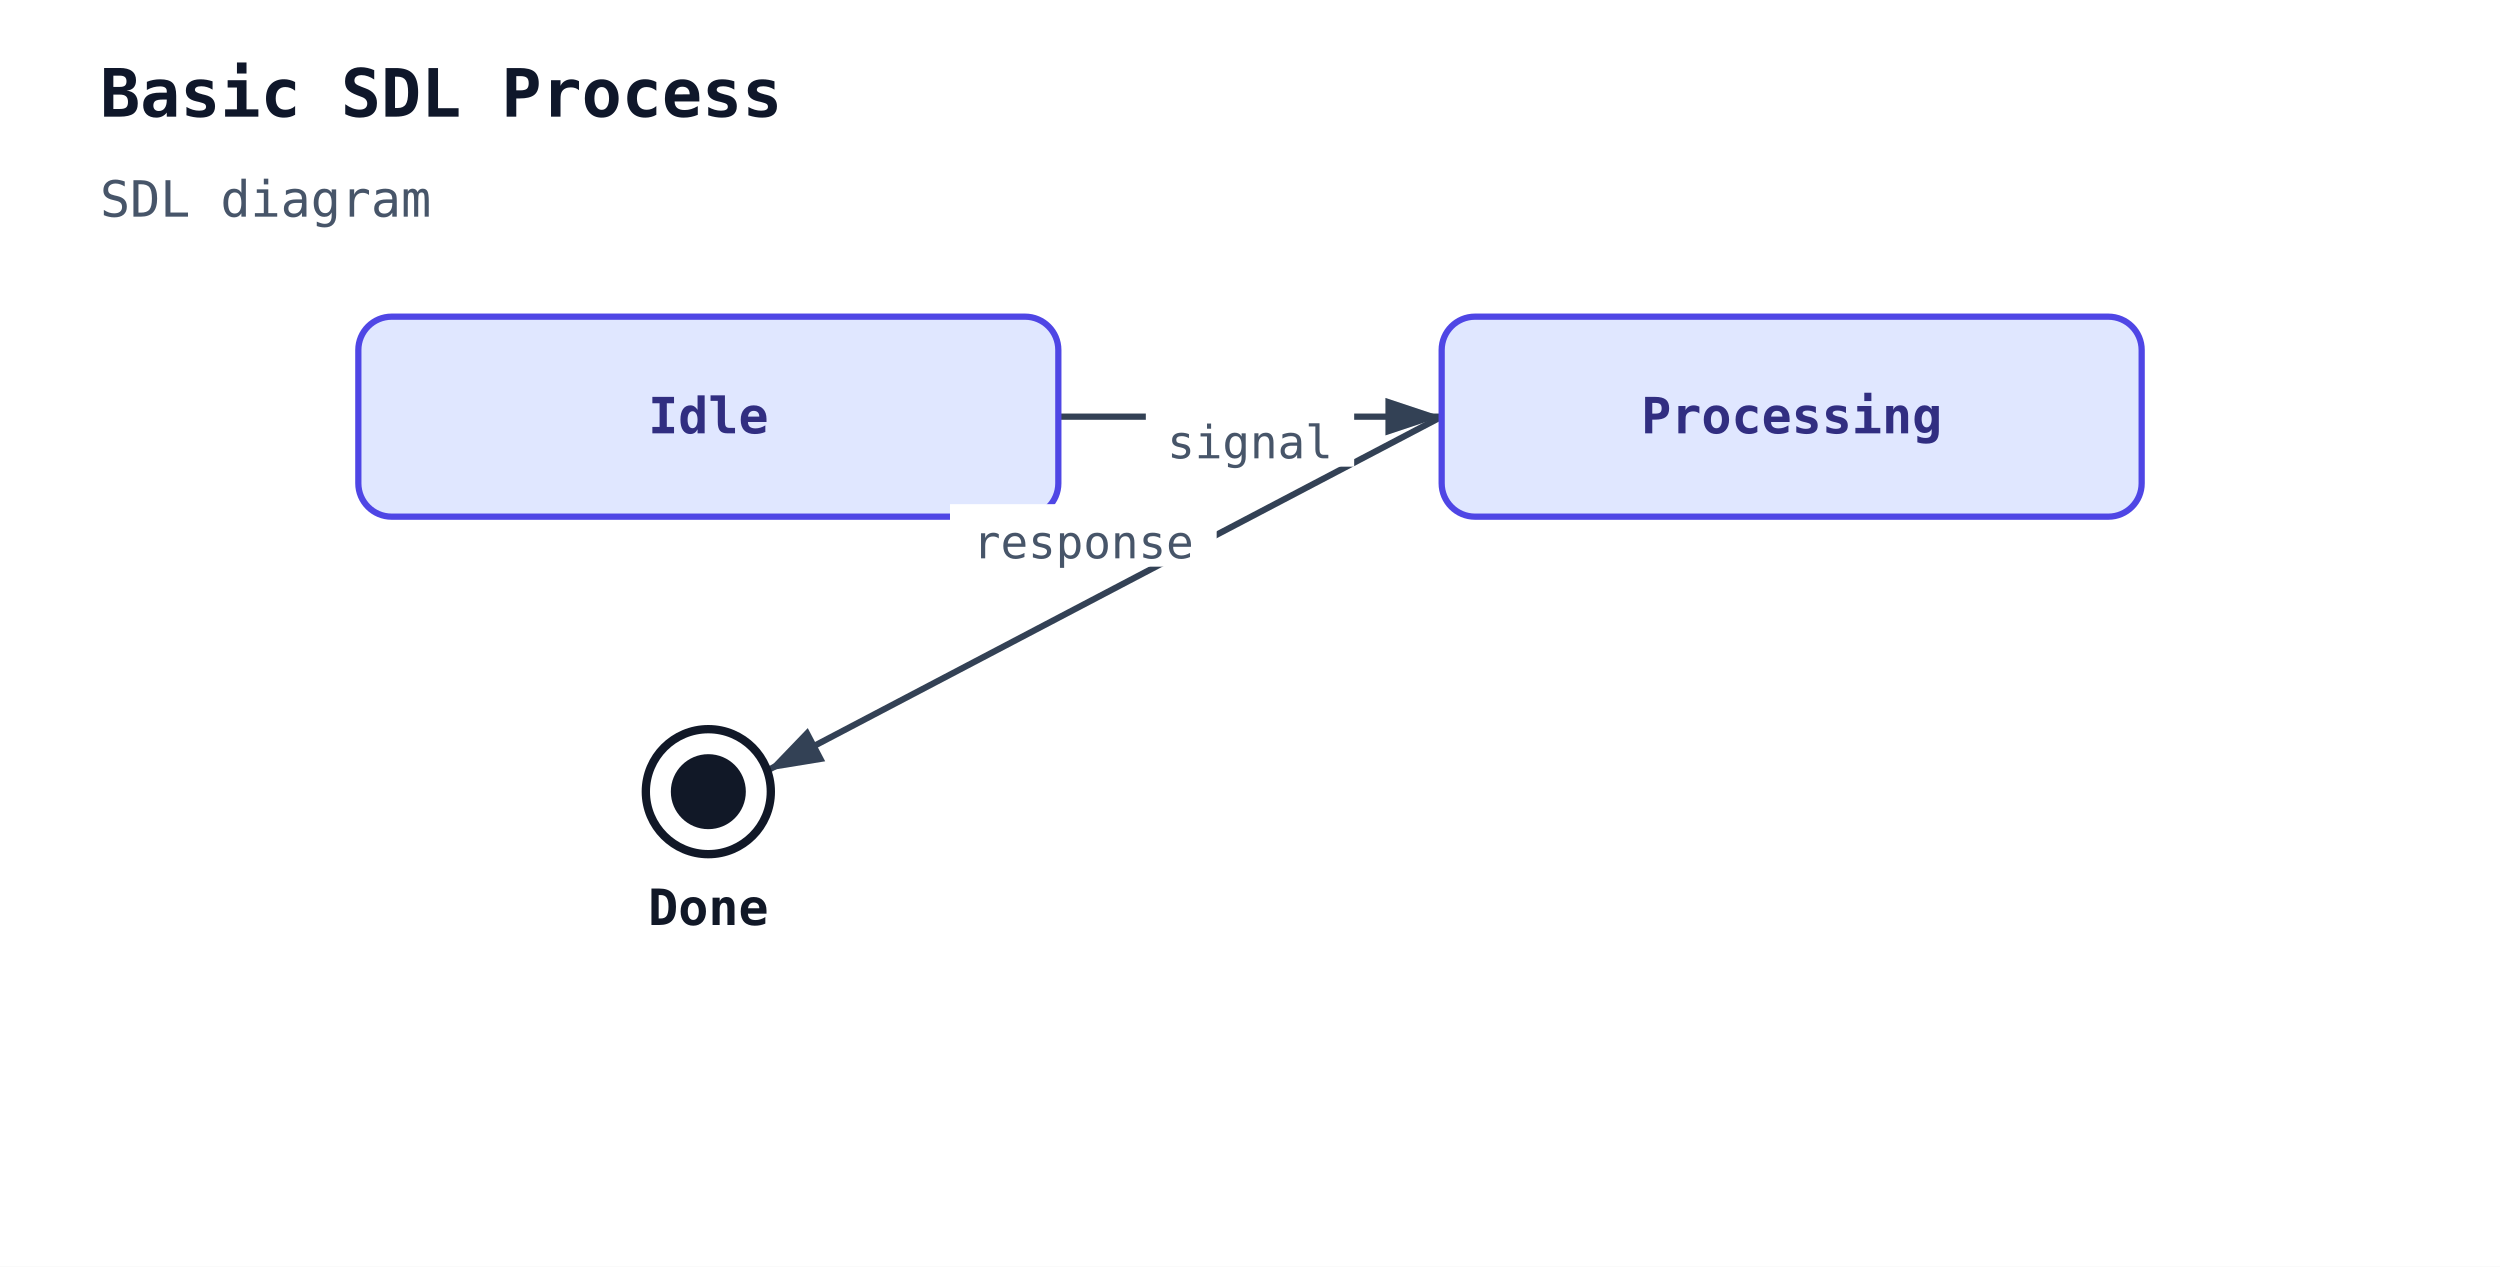
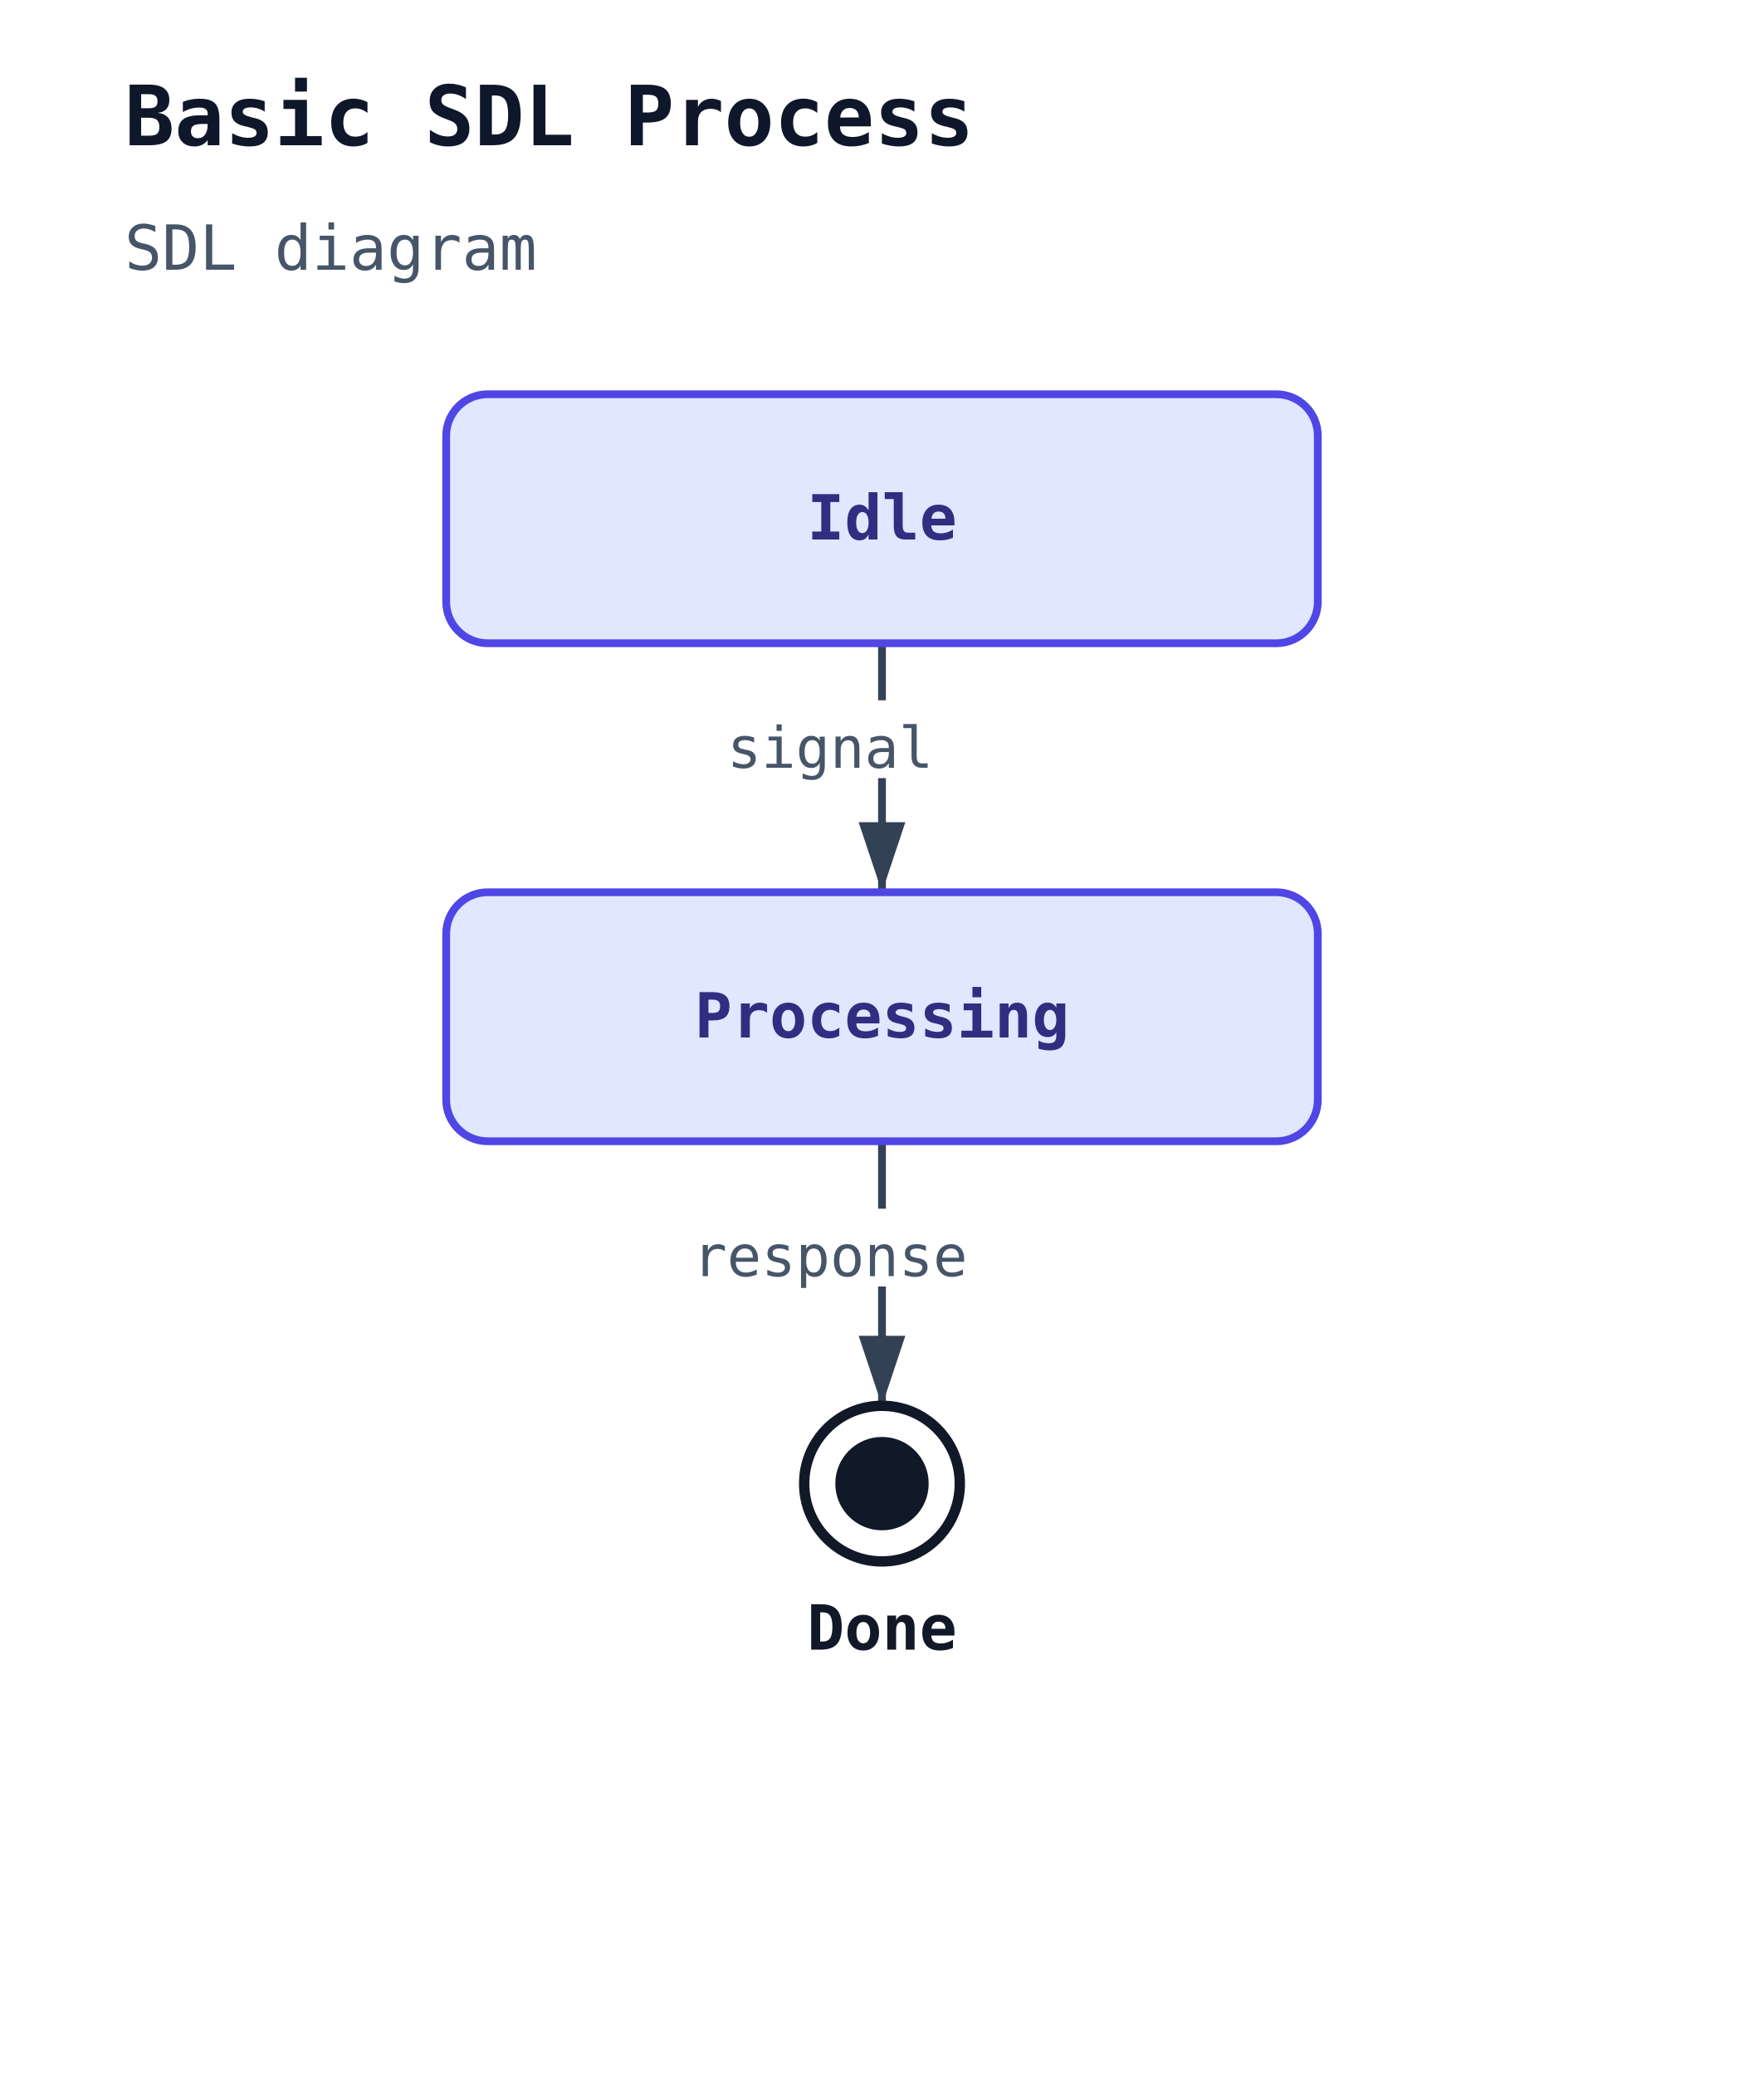
- <svg xmlns="http://www.w3.org/2000/svg" width="600" height="304" viewBox="0 0 600 304">
+ <svg xmlns="http://www.w3.org/2000/svg" width="340" height="400" viewBox="0 0 340 400">
  <rect width="100%" height="100%" fill="white" />
  <defs>
    <marker id="sdl-arrow" markerWidth="10" markerHeight="10" refX="9" refY="3" orient="auto">
      <path d="M0,0 L0,6 L9,3 z" fill="#334155" />
    </marker>
  </defs>
  <text x="24" y="28" font-family="monospace" font-size="16" font-weight="600" fill="#0f172a">Basic SDL Process</text>
  <text x="24" y="52" font-family="monospace" font-size="12" fill="#475569">SDL diagram</text>
-   <line class="sdl-transition" data-sdl-from="Idle" data-sdl-to="Processing" x1="254" y1="100" x2="346" y2="100" stroke="#334155" stroke-width="1.5" marker-end="url(#sdl-arrow)" />
-   <line class="sdl-transition" data-sdl-from="Processing" data-sdl-to="Done" x1="346" y1="100" x2="184" y2="185" stroke="#334155" stroke-width="1.5" marker-end="url(#sdl-arrow)" />
+   <line class="sdl-transition" data-sdl-from="Idle" data-sdl-to="Processing" x1="170" y1="124" x2="170" y2="172" stroke="#334155" stroke-width="1.5" marker-end="url(#sdl-arrow)" />
+   <line class="sdl-transition" data-sdl-from="Processing" data-sdl-to="Done" x1="170" y1="220" x2="170" y2="271" stroke="#334155" stroke-width="1.5" marker-end="url(#sdl-arrow)" />
  <g class="sdl-node sdl-state" data-sdl-kind="state" data-sdl-name="Idle">
    <rect x="86" y="76" width="168" height="48" rx="8" ry="8" fill="#e0e7ff" stroke="#4f46e5" stroke-width="1.5" />
    <text x="170" y="104" font-family="monospace" font-size="12" font-weight="600" text-anchor="middle" fill="#312e81">Idle</text>
  </g>
  <g class="sdl-node sdl-state" data-sdl-kind="state" data-sdl-name="Processing">
-     <rect x="346" y="76" width="168" height="48" rx="8" ry="8" fill="#e0e7ff" stroke="#4f46e5" stroke-width="1.5" />
-     <text x="430" y="104" font-family="monospace" font-size="12" font-weight="600" text-anchor="middle" fill="#312e81">Processing</text>
+     <rect x="86" y="172" width="168" height="48" rx="8" ry="8" fill="#e0e7ff" stroke="#4f46e5" stroke-width="1.5" />
+     <text x="170" y="200" font-family="monospace" font-size="12" font-weight="600" text-anchor="middle" fill="#312e81">Processing</text>
  </g>
  <g class="sdl-node sdl-stop" data-sdl-kind="stop" data-sdl-name="Done">
-     <circle cx="170" cy="190" r="15" fill="none" stroke="#111827" stroke-width="2" />
-     <circle cx="170" cy="190" r="9" fill="#111827" />
-     <text x="170" y="222" font-family="monospace" font-size="12" font-weight="600" text-anchor="middle" fill="#111827">Done</text>
+     <circle cx="170" cy="286" r="15" fill="none" stroke="#111827" stroke-width="2" />
+     <circle cx="170" cy="286" r="9" fill="#111827" />
+     <text x="170" y="318" font-family="monospace" font-size="12" font-weight="600" text-anchor="middle" fill="#111827">Done</text>
  </g>
-   <rect x="275" y="97" width="50" height="15" fill="white" />
-   <text class="sdl-transition-label" x="300" y="110" font-family="monospace" font-size="11" text-anchor="middle" fill="#475569">signal</text>
-   <rect x="228" y="121" width="64" height="15" fill="white" />
-   <text class="sdl-transition-label" x="260" y="134" font-family="monospace" font-size="11" text-anchor="middle" fill="#475569">response</text>
+   <rect x="135" y="135" width="50" height="15" fill="white" />
+   <text class="sdl-transition-label" x="160" y="148" font-family="monospace" font-size="11" text-anchor="middle" fill="#475569">signal</text>
+   <rect x="128" y="233" width="64" height="15" fill="white" />
+   <text class="sdl-transition-label" x="160" y="246" font-family="monospace" font-size="11" text-anchor="middle" fill="#475569">response</text>
</svg>
